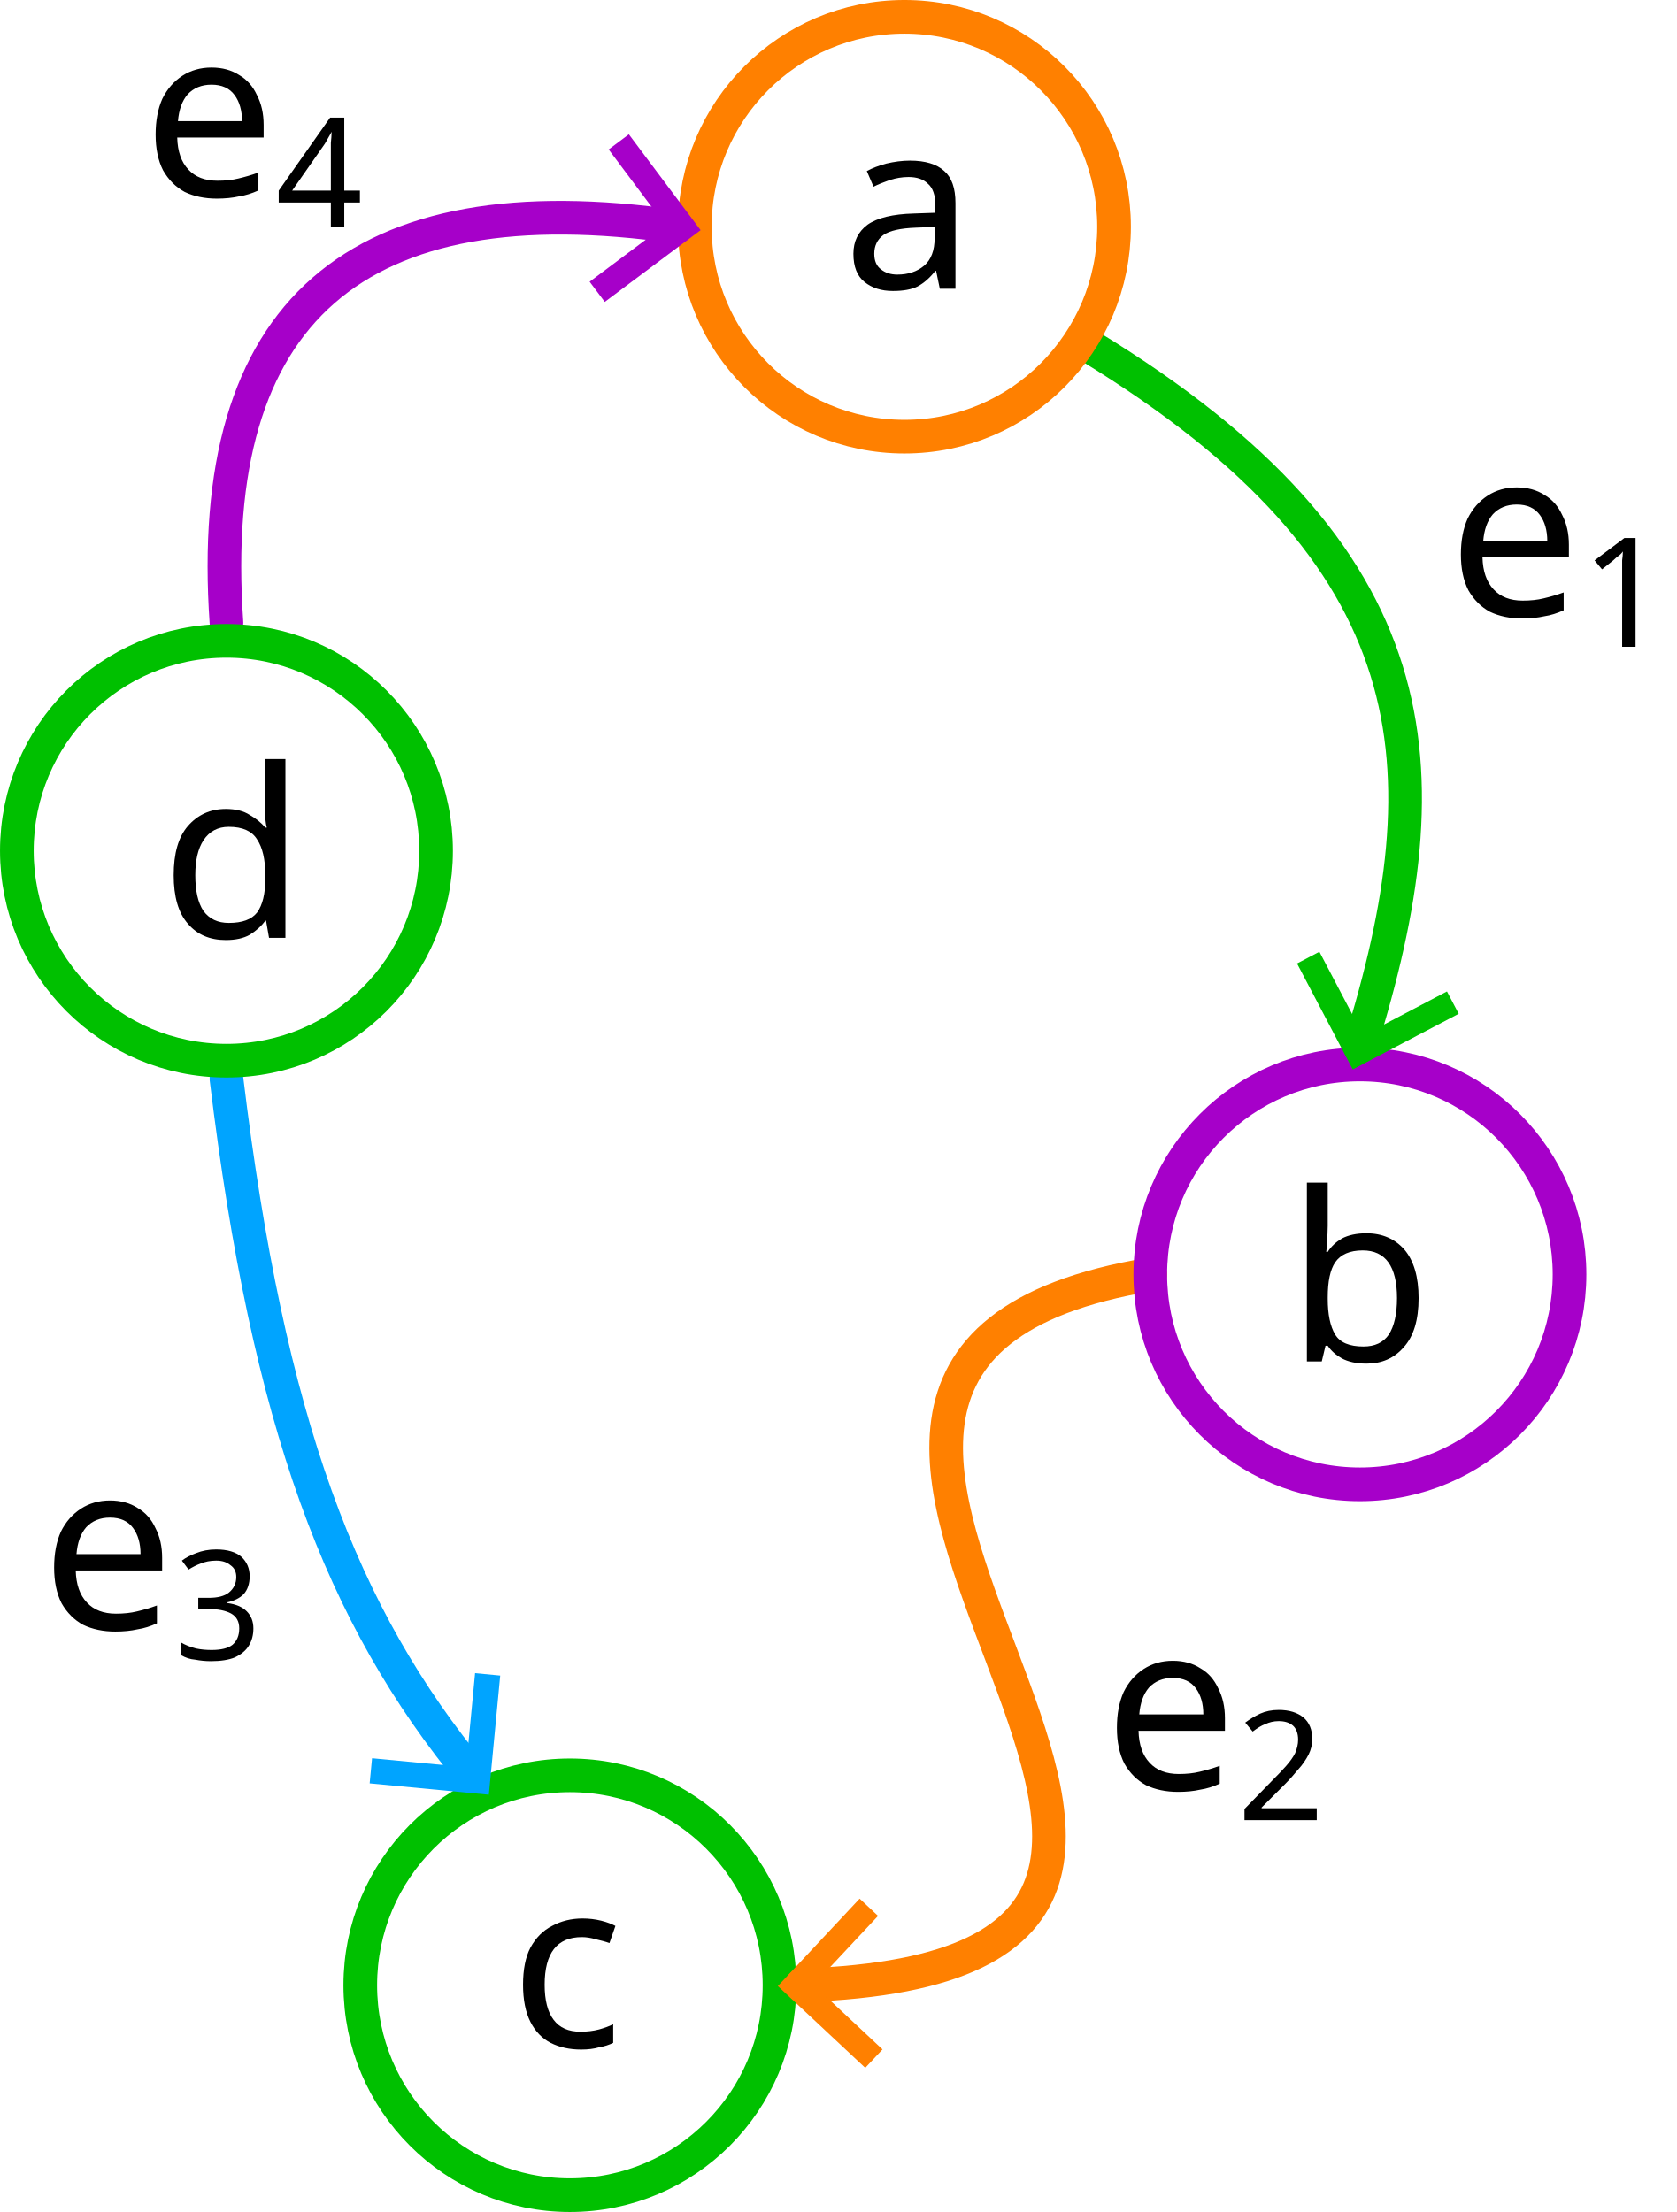
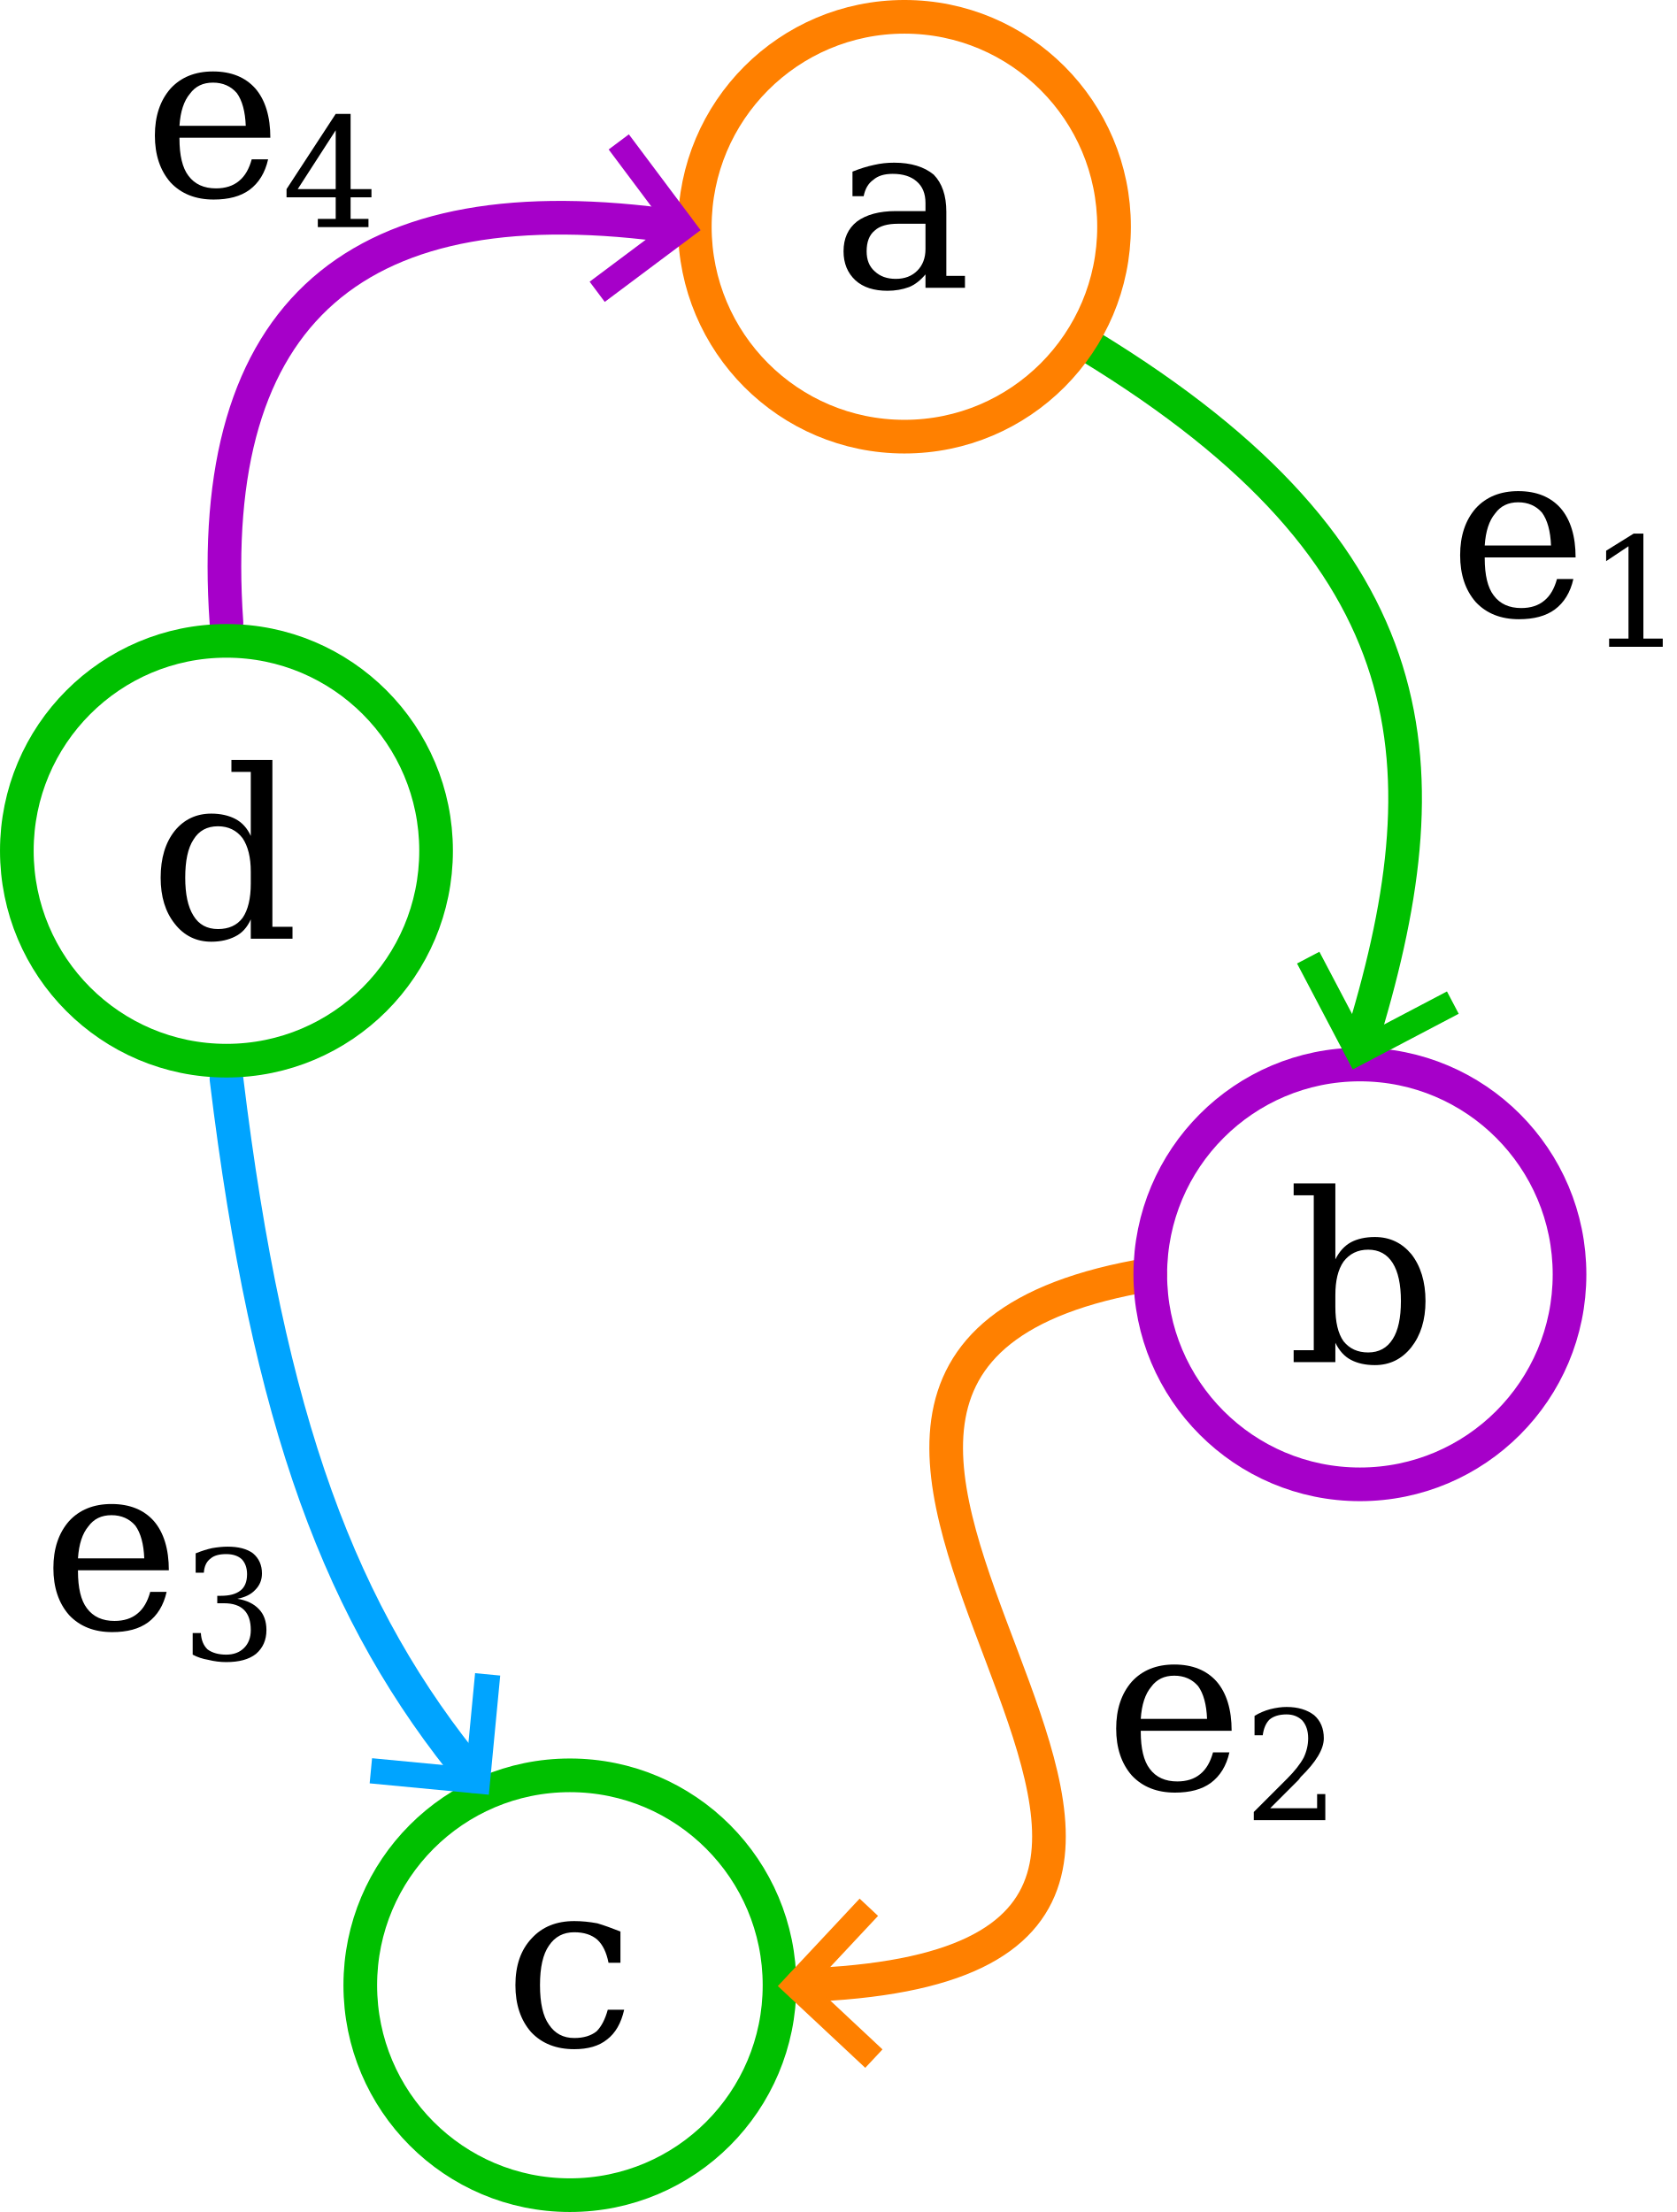
<svg xmlns="http://www.w3.org/2000/svg" width="35.165mm" height="46.407mm" viewBox="0 0 35.165 46.407" version="1.1" id="svg1">
  <defs id="defs1">
    <marker style="overflow:visible" id="ArrowWide-6" refX="0" refY="0" orient="auto-start-reverse" markerWidth="0.75" markerHeight="0.75" viewBox="0 0 1 1" preserveAspectRatio="xMidYMid">
      <path style="fill:none;stroke:context-stroke;stroke-width:1;stroke-linecap:butt" d="M 3,-3 0,0 3,3" transform="rotate(180,0.125,0)" id="path11-8" />
    </marker>
    <marker style="overflow:visible" id="marker13-2" refX="0" refY="0" orient="auto-start-reverse" markerWidth="0.75" markerHeight="1" viewBox="0 0 1 1" preserveAspectRatio="xMidYMid">
      <path style="fill:none;stroke:context-stroke;stroke-width:1;stroke-linecap:butt" d="M 3,-3 0,0 3,3" transform="rotate(180,0.125,0)" id="path13-0" />
    </marker>
  </defs>
  <g id="layer1" transform="translate(-82.02083,-98.95417)">
-     <text xml:space="preserve" style="font-size:4.939px;font-family:'Fira Sans';-inkscape-font-specification:'Fira Sans, Normal';fill:#000000;fill-opacity:1;stroke:none;stroke-width:3.528;stroke-linecap:round;stroke-linejoin:round;stroke-opacity:1" x="85.018" y="103.075" id="text1">
-       <tspan id="tspan1" style="fill:#000000;fill-opacity:1;stroke:none;stroke-width:3.528" x="85.018" y="103.075">e<tspan style="font-size:65%;baseline-shift:sub" id="tspan2">4</tspan>
+     <text xml:space="preserve" style="font-size:4.939px;font-family:'DejaVu Math TeX Gyre';-inkscape-font-specification:'DejaVu Math TeX Gyre';fill:#000000;fill-opacity:1;stroke:none;stroke-width:3.528;stroke-linecap:round;stroke-linejoin:round;stroke-opacity:1;font-weight:normal;font-style:normal;font-stretch:normal;font-variant:normal" x="85.018" y="103.075" id="text1">
+       <tspan id="tspan1" style="fill:#000000;fill-opacity:1;stroke:none;stroke-width:3.528;-inkscape-font-specification:'DejaVu Math TeX Gyre';font-family:'DejaVu Math TeX Gyre';font-weight:normal;font-style:normal;font-stretch:normal;font-variant:normal" x="85.018" y="103.075">e<tspan style="font-size:65%;baseline-shift:sub;-inkscape-font-specification:'DejaVu Math TeX Gyre';font-family:'DejaVu Math TeX Gyre';font-weight:normal;font-style:normal;font-stretch:normal;font-variant:normal" id="tspan2">4</tspan>
      </tspan>
    </text>
-     <text xml:space="preserve" style="font-size:4.939px;font-family:'Fira Sans';-inkscape-font-specification:'Fira Sans, Normal';fill:#000000;fill-opacity:1;stroke:none;stroke-width:3.528;stroke-linecap:round;stroke-linejoin:round;stroke-opacity:1" x="112.4" y="111.88" id="text1-6">
-       <tspan id="tspan1-8" style="fill:#000000;fill-opacity:1;stroke:none;stroke-width:3.528" x="112.4" y="111.88">e<tspan style="font-size:65%;baseline-shift:sub" id="tspan3">1</tspan>
+     <text xml:space="preserve" style="font-size:4.939px;font-family:'DejaVu Math TeX Gyre';-inkscape-font-specification:'DejaVu Math TeX Gyre';fill:#000000;fill-opacity:1;stroke:none;stroke-width:3.528;stroke-linecap:round;stroke-linejoin:round;stroke-opacity:1;font-weight:normal;font-style:normal;font-stretch:normal;font-variant:normal" x="112.4" y="111.88" id="text1-6">
+       <tspan id="tspan1-8" style="fill:#000000;fill-opacity:1;stroke:none;stroke-width:3.528;-inkscape-font-specification:'DejaVu Math TeX Gyre';font-family:'DejaVu Math TeX Gyre';font-weight:normal;font-style:normal;font-stretch:normal;font-variant:normal" x="112.4" y="111.88">e<tspan style="font-size:65%;baseline-shift:sub;-inkscape-font-specification:'DejaVu Math TeX Gyre';font-family:'DejaVu Math TeX Gyre';font-weight:normal;font-style:normal;font-stretch:normal;font-variant:normal" id="tspan3">1</tspan>
      </tspan>
    </text>
-     <text xml:space="preserve" style="font-size:4.939px;font-family:'Fira Sans';-inkscape-font-specification:'Fira Sans, Normal';fill:#000000;fill-opacity:1;stroke:none;stroke-width:3.528;stroke-linecap:round;stroke-linejoin:round;stroke-opacity:1" x="105.184" y="136.499" id="text1-1">
-       <tspan id="tspan1-4" style="fill:#000000;fill-opacity:1;stroke:none;stroke-width:3.528" x="105.184" y="136.499">e<tspan style="font-size:65%;baseline-shift:sub" id="tspan4">2</tspan>
+     <text xml:space="preserve" style="font-size:4.939px;font-family:'DejaVu Math TeX Gyre';-inkscape-font-specification:'DejaVu Math TeX Gyre';fill:#000000;fill-opacity:1;stroke:none;stroke-width:3.528;stroke-linecap:round;stroke-linejoin:round;stroke-opacity:1;font-weight:normal;font-style:normal;font-stretch:normal;font-variant:normal" x="105.184" y="136.499" id="text1-1">
+       <tspan id="tspan1-4" style="fill:#000000;fill-opacity:1;stroke:none;stroke-width:3.528;-inkscape-font-specification:'DejaVu Math TeX Gyre';font-family:'DejaVu Math TeX Gyre';font-weight:normal;font-style:normal;font-stretch:normal;font-variant:normal" x="105.184" y="136.499">e<tspan style="font-size:65%;baseline-shift:sub;-inkscape-font-specification:'DejaVu Math TeX Gyre';font-family:'DejaVu Math TeX Gyre';font-weight:normal;font-style:normal;font-stretch:normal;font-variant:normal" id="tspan4">2</tspan>
      </tspan>
    </text>
-     <text xml:space="preserve" style="font-size:4.939px;font-family:'Fira Sans';-inkscape-font-specification:'Fira Sans, Normal';fill:#000000;fill-opacity:1;stroke:none;stroke-width:3.528;stroke-linecap:round;stroke-linejoin:round;stroke-opacity:1" x="82.892" y="133.134" id="text1-68">
-       <tspan id="tspan1-9" style="fill:#000000;fill-opacity:1;stroke:none;stroke-width:3.528" x="82.892" y="133.134">e<tspan style="font-size:65%;baseline-shift:sub" id="tspan5">3</tspan>
+     <text xml:space="preserve" style="font-size:4.939px;font-family:'DejaVu Math TeX Gyre';-inkscape-font-specification:'DejaVu Math TeX Gyre';fill:#000000;fill-opacity:1;stroke:none;stroke-width:3.528;stroke-linecap:round;stroke-linejoin:round;stroke-opacity:1;font-weight:normal;font-style:normal;font-stretch:normal;font-variant:normal" x="82.892" y="133.134" id="text1-68">
+       <tspan id="tspan1-9" style="fill:#000000;fill-opacity:1;stroke:none;stroke-width:3.528;-inkscape-font-specification:'DejaVu Math TeX Gyre';font-family:'DejaVu Math TeX Gyre';font-weight:normal;font-style:normal;font-stretch:normal;font-variant:normal" x="82.892" y="133.134">e<tspan style="font-size:65%;baseline-shift:sub;-inkscape-font-specification:'DejaVu Math TeX Gyre';font-family:'DejaVu Math TeX Gyre';font-weight:normal;font-style:normal;font-stretch:normal;font-variant:normal" id="tspan5">3</tspan>
      </tspan>
    </text>
-     <text xml:space="preserve" style="font-style:normal;font-variant:normal;font-weight:normal;font-stretch:normal;font-size:4.939px;font-family:'Fira Sans';-inkscape-font-specification:'Fira Sans, Normal';font-variant-ligatures:normal;font-variant-caps:normal;font-variant-numeric:normal;font-variant-east-asian:normal;fill:#000000;fill-opacity:1;stroke:none;stroke-width:1.161;stroke-linecap:round;stroke-linejoin:round;stroke-opacity:1" x="92.728" y="141.906" id="text15-9">
-       <tspan id="tspan15-1" style="font-style:normal;font-variant:normal;font-weight:normal;font-stretch:normal;font-size:4.939px;font-family:'Fira Sans';-inkscape-font-specification:'Fira Sans, Normal';font-variant-ligatures:normal;font-variant-caps:normal;font-variant-numeric:normal;font-variant-east-asian:normal;fill:#000000;fill-opacity:1;stroke:none;stroke-width:1.161" x="92.728" y="141.906">c</tspan>
+     <text xml:space="preserve" style="font-style:normal;font-variant:normal;font-weight:normal;font-stretch:normal;font-size:4.939px;font-family:'DejaVu Math TeX Gyre';-inkscape-font-specification:'DejaVu Math TeX Gyre';font-variant-ligatures:normal;font-variant-caps:normal;font-variant-numeric:normal;font-variant-east-asian:normal;fill:#000000;fill-opacity:1;stroke:none;stroke-width:1.161;stroke-linecap:round;stroke-linejoin:round;stroke-opacity:1" x="92.582" y="141.886" id="text15-9">
+       <tspan id="tspan15-1" style="font-style:normal;font-variant:normal;font-weight:normal;font-stretch:normal;font-size:4.939px;font-family:'DejaVu Math TeX Gyre';-inkscape-font-specification:'DejaVu Math TeX Gyre';font-variant-ligatures:normal;font-variant-caps:normal;font-variant-numeric:normal;font-variant-east-asian:normal;fill:#000000;fill-opacity:1;stroke:none;stroke-width:1.161" x="92.582" y="141.886">c</tspan>
    </text>
    <ellipse style="fill:none;fill-opacity:1;stroke:#00c000;stroke-width:0.706;stroke-linecap:round;stroke-linejoin:round;stroke-dasharray:none;stroke-opacity:1" id="path1-5-4" cx="93.975" cy="140.604" rx="4.397" ry="4.404" />
    <path style="fill:none;fill-opacity:1;stroke:#00a4ff;stroke-width:0.706;stroke-linecap:round;stroke-linejoin:round;stroke-dasharray:none;stroke-opacity:1;marker-end:url(#ArrowWide-6)" d="m 86.771,121.588 c 0.878,7.228 2.398,11.258 5.181,14.628" id="path6-8" />
    <path style="fill:none;fill-opacity:1;stroke:#ff8000;stroke-width:0.706;stroke-linecap:round;stroke-linejoin:round;stroke-dasharray:none;stroke-opacity:1;marker-start:url(#marker13-2)" d="m 98.843,140.604 c 13.206,-0.44 -4.451,-12.964 7.305,-14.913" id="path9-7" />
    <ellipse style="fill:none;fill-opacity:1;stroke:#a600c9;stroke-width:0.706;stroke-linecap:round;stroke-linejoin:round;stroke-dasharray:none;stroke-opacity:1" id="path1-2-6-5" cx="110.546" cy="125.691" rx="4.397" ry="4.404" />
    <path style="fill:none;fill-opacity:1;stroke:#00c000;stroke-width:0.706;stroke-linecap:round;stroke-linejoin:round;stroke-dasharray:none;stroke-opacity:1;marker-end:url(#ArrowWide-6)" d="m 104.884,106.224 c 7.21,4.402 7.487,8.816 5.662,14.683" id="path5-4" />
    <ellipse style="fill:none;fill-opacity:1;stroke:#ff8000;stroke-width:0.706;stroke-linecap:round;stroke-linejoin:round;stroke-dasharray:none;stroke-opacity:1" id="ellipse3" cx="100.992" cy="103.711" rx="4.397" ry="4.404" />
    <path style="fill:none;fill-opacity:1;stroke:#a600c9;stroke-width:0.706;stroke-linecap:round;stroke-linejoin:round;stroke-dasharray:none;stroke-opacity:1;marker-start:url(#marker13-2)" d="m 96.215,103.711 c -6.709,-0.965 -9.9,1.76 -9.444,8.308" id="path4-0" />
    <ellipse style="fill:none;fill-opacity:1;stroke:#00c000;stroke-width:0.706;stroke-linecap:round;stroke-linejoin:round;stroke-dasharray:none;stroke-opacity:1" id="path1-0-9" cx="86.771" cy="116.803" rx="4.397" ry="4.404" />
-     <text xml:space="preserve" style="font-style:normal;font-variant:normal;font-weight:normal;font-stretch:normal;font-size:4.939px;font-family:'Fira Sans';-inkscape-font-specification:'Fira Sans, Normal';font-variant-ligatures:normal;font-variant-caps:normal;font-variant-numeric:normal;font-variant-east-asian:normal;fill:#000000;fill-opacity:1;stroke:none;stroke-width:1.161;stroke-linecap:round;stroke-linejoin:round;stroke-opacity:1" x="99.686" y="105.012" id="text13-2">
-       <tspan id="tspan13-7" style="font-style:normal;font-variant:normal;font-weight:normal;font-stretch:normal;font-size:4.939px;font-family:'Fira Sans';-inkscape-font-specification:'Fira Sans, Normal';font-variant-ligatures:normal;font-variant-caps:normal;font-variant-numeric:normal;font-variant-east-asian:normal;fill:#000000;fill-opacity:1;stroke:none;stroke-width:1.161" x="99.686" y="105.012">a</tspan>
+     <text xml:space="preserve" style="font-style:normal;font-variant:normal;font-weight:normal;font-stretch:normal;font-size:4.939px;font-family:'DejaVu Math TeX Gyre';-inkscape-font-specification:'DejaVu Math TeX Gyre';font-variant-ligatures:normal;font-variant-caps:normal;font-variant-numeric:normal;font-variant-east-asian:normal;fill:#000000;fill-opacity:1;stroke:none;stroke-width:1.161;stroke-linecap:round;stroke-linejoin:round;stroke-opacity:1" x="99.466" y="104.993" id="text13-2">
+       <tspan id="tspan13-7" style="font-style:normal;font-variant:normal;font-weight:normal;font-stretch:normal;font-size:4.939px;font-family:'DejaVu Math TeX Gyre';-inkscape-font-specification:'DejaVu Math TeX Gyre';font-variant-ligatures:normal;font-variant-caps:normal;font-variant-numeric:normal;font-variant-east-asian:normal;fill:#000000;fill-opacity:1;stroke:none;stroke-width:1.161" x="99.466" y="104.993">a</tspan>
    </text>
-     <text xml:space="preserve" style="font-style:normal;font-variant:normal;font-weight:normal;font-stretch:normal;font-size:4.939px;font-family:'Fira Sans';-inkscape-font-specification:'Fira Sans, Normal';font-variant-ligatures:normal;font-variant-caps:normal;font-variant-numeric:normal;font-variant-east-asian:normal;fill:#000000;fill-opacity:1;stroke:none;stroke-width:1.161;stroke-linecap:round;stroke-linejoin:round;stroke-opacity:1" x="109.013" y="127.514" id="text14-2">
-       <tspan id="tspan14-2" style="font-style:normal;font-variant:normal;font-weight:normal;font-stretch:normal;font-size:4.939px;font-family:'Fira Sans';-inkscape-font-specification:'Fira Sans, Normal';font-variant-ligatures:normal;font-variant-caps:normal;font-variant-numeric:normal;font-variant-east-asian:normal;fill:#000000;fill-opacity:1;stroke:none;stroke-width:1.161" x="109.013" y="127.514">b</tspan>
+     <text xml:space="preserve" style="font-style:normal;font-variant:normal;font-weight:normal;font-stretch:normal;font-size:4.939px;font-family:'DejaVu Math TeX Gyre';-inkscape-font-specification:'DejaVu Math TeX Gyre';font-variant-ligatures:normal;font-variant-caps:normal;font-variant-numeric:normal;font-variant-east-asian:normal;fill:#000000;fill-opacity:1;stroke:none;stroke-width:1.161;stroke-linecap:round;stroke-linejoin:round;stroke-opacity:1" x="109.017" y="127.533" id="text14-2">
+       <tspan id="tspan14-2" style="font-style:normal;font-variant:normal;font-weight:normal;font-stretch:normal;font-size:4.939px;font-family:'DejaVu Math TeX Gyre';-inkscape-font-specification:'DejaVu Math TeX Gyre';font-variant-ligatures:normal;font-variant-caps:normal;font-variant-numeric:normal;font-variant-east-asian:normal;fill:#000000;fill-opacity:1;stroke:none;stroke-width:1.161" x="109.017" y="127.533">b</tspan>
    </text>
-     <text xml:space="preserve" style="font-style:normal;font-variant:normal;font-weight:normal;font-stretch:normal;font-size:4.939px;font-family:'Fira Sans';-inkscape-font-specification:'Fira Sans, Normal';font-variant-ligatures:normal;font-variant-caps:normal;font-variant-numeric:normal;font-variant-east-asian:normal;fill:#000000;fill-opacity:1;stroke:none;stroke-width:1.161;stroke-linecap:round;stroke-linejoin:round;stroke-opacity:1" x="85.4" y="118.626" id="text16-0">
-       <tspan id="tspan16-6" style="font-style:normal;font-variant:normal;font-weight:normal;font-stretch:normal;font-size:4.939px;font-family:'Fira Sans';-inkscape-font-specification:'Fira Sans, Normal';font-variant-ligatures:normal;font-variant-caps:normal;font-variant-numeric:normal;font-variant-east-asian:normal;fill:#000000;fill-opacity:1;stroke:none;stroke-width:1.161" x="85.4" y="118.626">d</tspan>
+     <text xml:space="preserve" style="font-style:normal;font-variant:normal;font-weight:normal;font-stretch:normal;font-size:4.939px;font-family:'DejaVu Math TeX Gyre';-inkscape-font-specification:'DejaVu Math TeX Gyre';font-variant-ligatures:normal;font-variant-caps:normal;font-variant-numeric:normal;font-variant-east-asian:normal;fill:#000000;fill-opacity:1;stroke:none;stroke-width:1.161;stroke-linecap:round;stroke-linejoin:round;stroke-opacity:1" x="85.139" y="118.646" id="text16-0">
+       <tspan id="tspan16-6" style="font-style:normal;font-variant:normal;font-weight:normal;font-stretch:normal;font-size:4.939px;font-family:'DejaVu Math TeX Gyre';-inkscape-font-specification:'DejaVu Math TeX Gyre';font-variant-ligatures:normal;font-variant-caps:normal;font-variant-numeric:normal;font-variant-east-asian:normal;fill:#000000;fill-opacity:1;stroke:none;stroke-width:1.161" x="85.139" y="118.646">d</tspan>
    </text>
  </g>
</svg>
